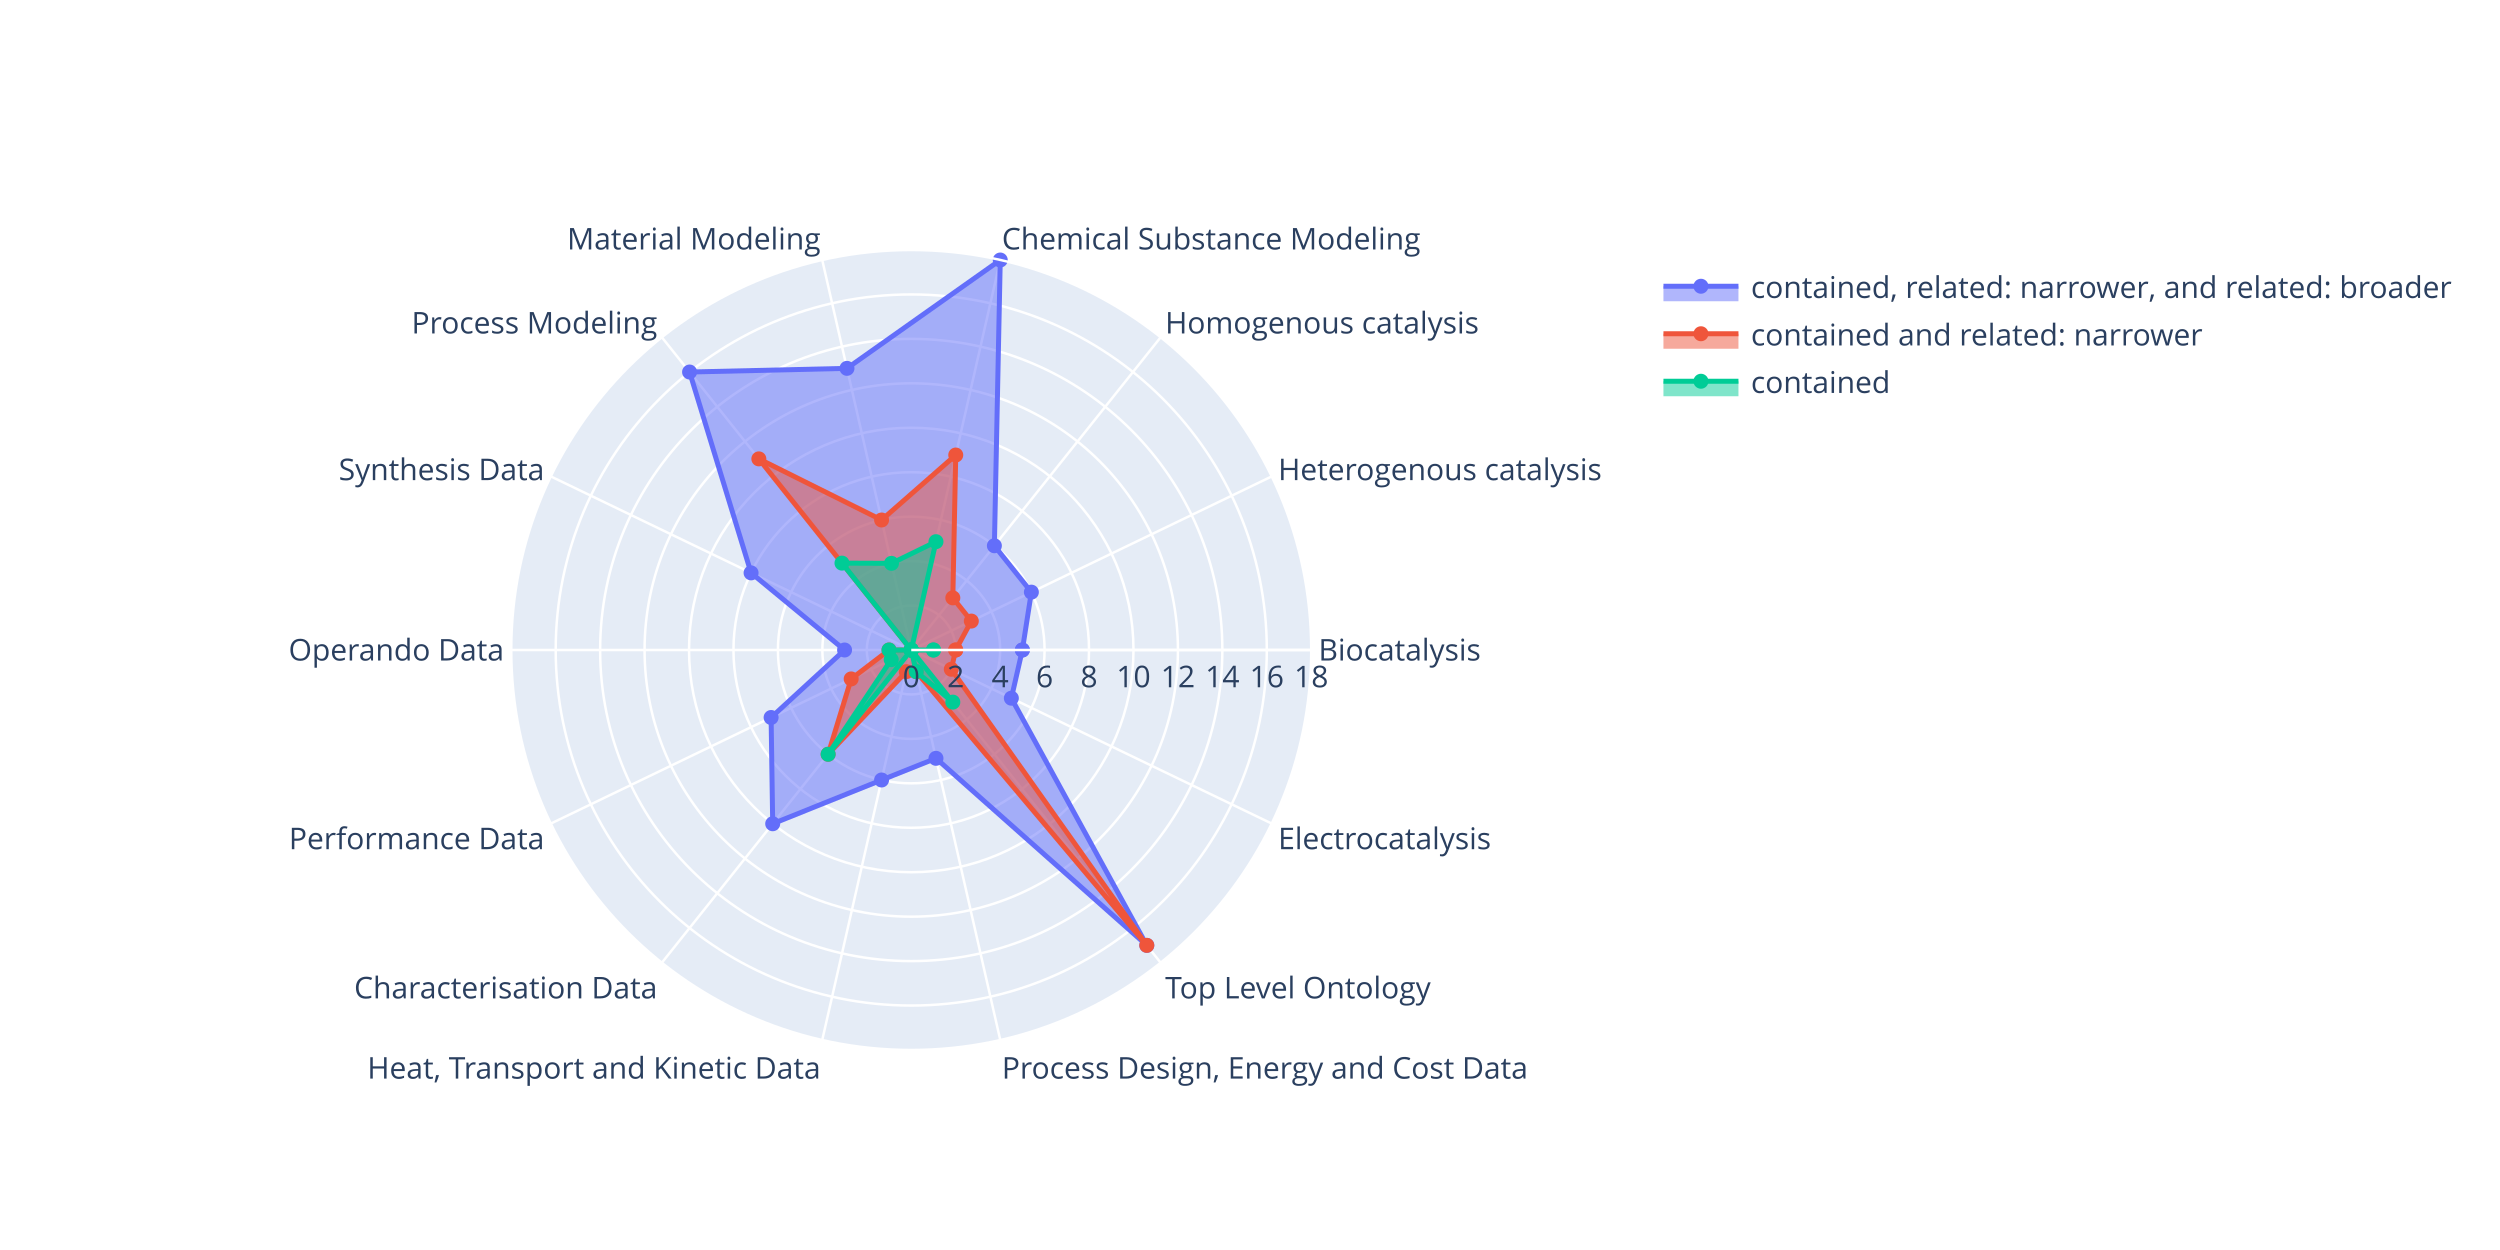
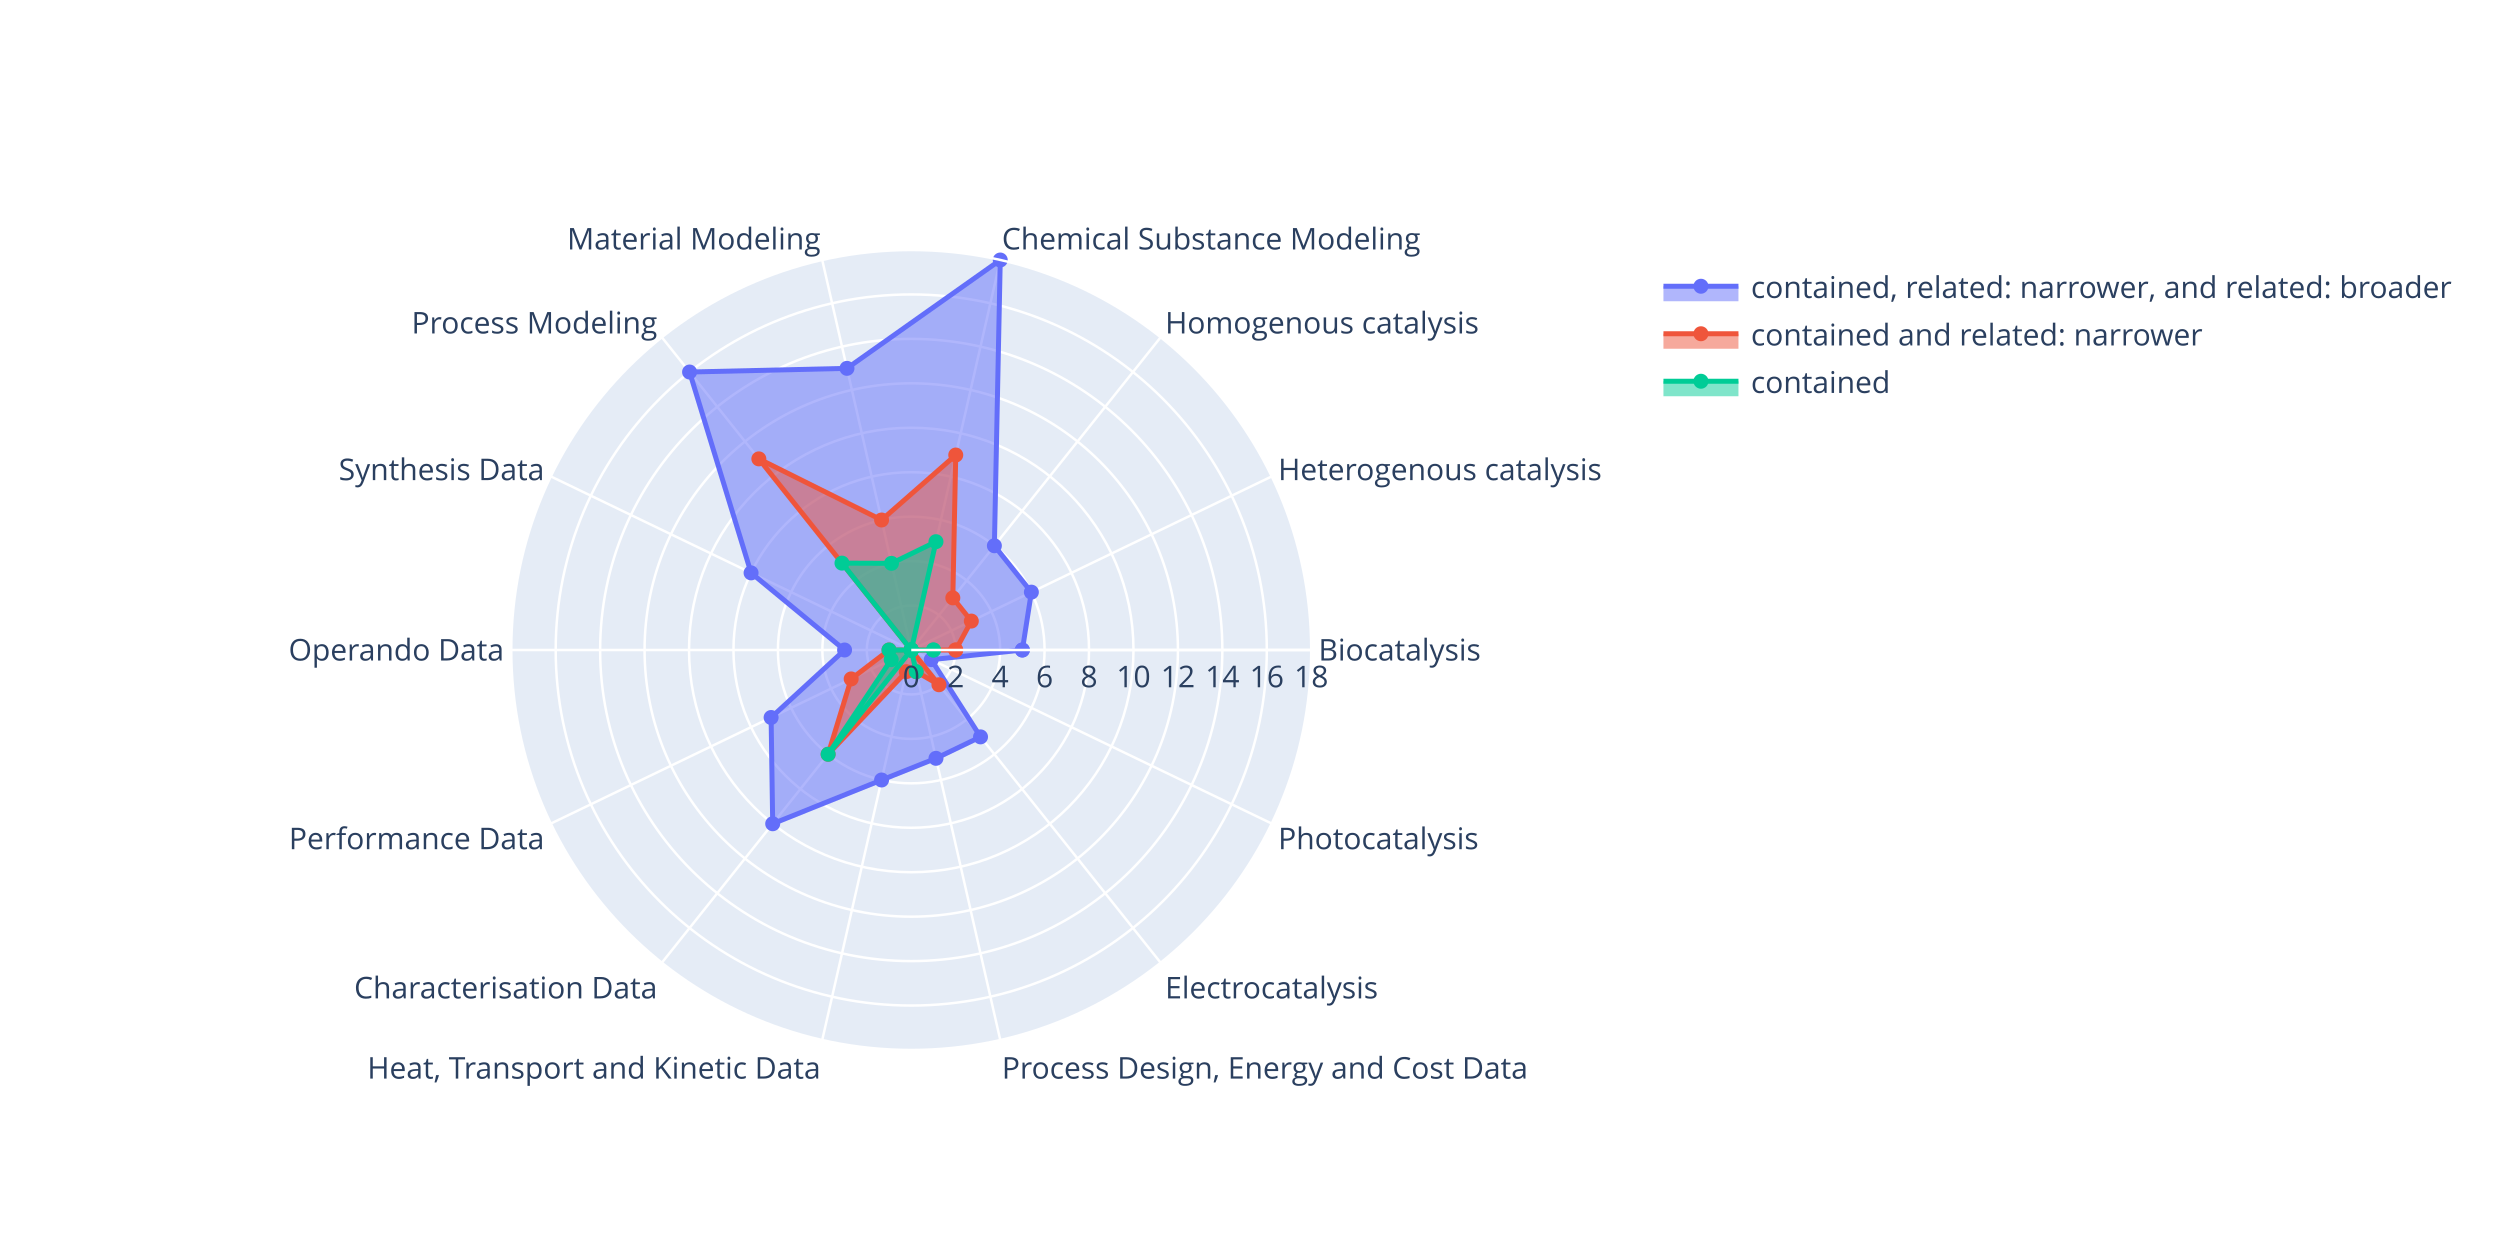
<svg xmlns="http://www.w3.org/2000/svg" class="main-svg" width="1000" height="500" style="" viewBox="0 0 1000 500">
  <rect x="0" y="0" width="1000" height="500" style="fill: rgb(255, 255, 255); fill-opacity: 1;" />
-   <defs id="defs-4b61b5">
+   <defs id="defs-6ccaa4">
    <g class="clips">
-       <clipPath id="clip4b61b5polar-for-traces">
+       <clipPath id="clip6ccaa4polar-for-traces">
        <path d="M160,0A160,160 0,1,0 -160,-1.9594348786357652e-14A160,160 0,1,0 160,3.9188697572715304e-14Z" transform="translate(160,160)" />
      </clipPath>
    </g>
    <g class="gradients" />
    <g class="patterns" />
  </defs>
  <g class="bglayer" />
  <g class="layer-below">
    <g class="imagelayer" />
    <g class="shapelayer" />
  </g>
  <g class="cartesianlayer" />
  <g class="polarlayer">
    <g class="polar">
      <g class="polarsublayer draglayer" />
      <g class="polarsublayer plotbg">
        <path d="M160,0A160,160 0,1,0 -160,-1.9594348786357652e-14A160,160 0,1,0 160,3.9188697572715304e-14Z" transform="translate(364.5,260)" style="fill: rgb(229, 236, 246); fill-opacity: 1;" />
      </g>
      <g class="polarsublayer backplot">
        <g class="maplayer" />
      </g>
      <g class="polarsublayer angular-grid" style="fill: none;">
        <path class="angularaxisgrid" d="M364.5,260L524.5,260" style="stroke: rgb(255, 255, 255); stroke-opacity: 1; stroke-width: 1px;" />
        <path class="angularaxisgrid" d="M364.5,260L508.655,190.579" style="stroke: rgb(255, 255, 255); stroke-opacity: 1; stroke-width: 1px;" />
        <path class="angularaxisgrid" d="M364.5,260L464.258,134.907" style="stroke: rgb(255, 255, 255); stroke-opacity: 1; stroke-width: 1px;" />
        <path class="angularaxisgrid" d="M364.5,260L400.103,104.012" style="stroke: rgb(255, 255, 255); stroke-opacity: 1; stroke-width: 1px;" />
        <path class="angularaxisgrid" d="M364.5,260L328.897,104.012" style="stroke: rgb(255, 255, 255); stroke-opacity: 1; stroke-width: 1px;" />
        <path class="angularaxisgrid" d="M364.5,260L264.742,134.907" style="stroke: rgb(255, 255, 255); stroke-opacity: 1; stroke-width: 1px;" />
        <path class="angularaxisgrid" d="M364.5,260L220.345,190.579" style="stroke: rgb(255, 255, 255); stroke-opacity: 1; stroke-width: 1px;" />
        <path class="angularaxisgrid" d="M364.5,260L204.5,260" style="stroke: rgb(255, 255, 255); stroke-opacity: 1; stroke-width: 1px;" />
        <path class="angularaxisgrid" d="M364.5,260L220.345,329.421" style="stroke: rgb(255, 255, 255); stroke-opacity: 1; stroke-width: 1px;" />
        <path class="angularaxisgrid" d="M364.5,260L264.742,385.093" style="stroke: rgb(255, 255, 255); stroke-opacity: 1; stroke-width: 1px;" />
        <path class="angularaxisgrid" d="M364.5,260L328.897,415.988" style="stroke: rgb(255, 255, 255); stroke-opacity: 1; stroke-width: 1px;" />
        <path class="angularaxisgrid" d="M364.5,260L400.103,415.988" style="stroke: rgb(255, 255, 255); stroke-opacity: 1; stroke-width: 1px;" />
        <path class="angularaxisgrid" d="M364.5,260L464.258,385.093" style="stroke: rgb(255, 255, 255); stroke-opacity: 1; stroke-width: 1px;" />
        <path class="angularaxisgrid" d="M364.5,260L508.655,329.421" style="stroke: rgb(255, 255, 255); stroke-opacity: 1; stroke-width: 1px;" />
      </g>
      <g class="polarsublayer radial-grid" transform="translate(364.5,260)" style="fill: none;">
        <path class="xgrid" d="M17.78,0A17.78,17.78 0,1,0 -17.78,-2.177422008883994e-15A17.78,17.78 0,1,0 17.78,4.354844017767988e-15Z" style="stroke: rgb(255, 255, 255); stroke-opacity: 1; stroke-width: 1px;" />
        <path class="xgrid" d="M35.56,0A35.56,35.56 0,1,0 -35.56,-4.354844017767988e-15A35.56,35.56 0,1,0 35.56,8.709688035535976e-15Z" style="stroke: rgb(255, 255, 255); stroke-opacity: 1; stroke-width: 1px;" />
        <path class="xgrid" d="M53.33,0A53.33,53.33 0,1,0 -53.33,-6.531041379852834e-15A53.33,53.33 0,1,0 53.33,1.3062082759705669e-14Z" style="stroke: rgb(255, 255, 255); stroke-opacity: 1; stroke-width: 1px;" />
        <path class="xgrid" d="M71.11,0A71.11,71.11 0,1,0 -71.11,-8.708463388736829e-15A71.11,71.11 0,1,0 71.11,1.7416926777473658e-14Z" style="stroke: rgb(255, 255, 255); stroke-opacity: 1; stroke-width: 1px;" />
        <path class="xgrid" d="M88.89,0A88.89,88.89 0,1,0 -88.89,-1.0885885397620823e-14A88.89,88.89 0,1,0 88.89,2.1771770795241646e-14Z" style="stroke: rgb(255, 255, 255); stroke-opacity: 1; stroke-width: 1px;" />
        <path class="xgrid" d="M106.67,0A106.67,106.67 0,1,0 -106.67,-1.3063307406504817e-14A106.67,106.67 0,1,0 106.67,2.6126614813009634e-14Z" style="stroke: rgb(255, 255, 255); stroke-opacity: 1; stroke-width: 1px;" />
        <path class="xgrid" d="M124.44,0A124.44,124.44 0,1,0 -124.44,-1.5239504768589664e-14A124.44,124.44 0,1,0 124.44,3.047900953717933e-14Z" style="stroke: rgb(255, 255, 255); stroke-opacity: 1; stroke-width: 1px;" />
        <path class="xgrid" d="M142.22,0A142.22,142.22 0,1,0 -142.22,-1.7416926777473658e-14A142.22,142.22 0,1,0 142.22,3.4833853554947316e-14Z" style="stroke: rgb(255, 255, 255); stroke-opacity: 1; stroke-width: 1px;" />
      </g>
      <g class="polarsublayer frontplot" transform="translate(204.5,100)">
        <g class="barlayer" />
        <g class="scatterlayer">
-           <g class="trace scatter trace77044a" style="stroke-miterlimit: 2; opacity: 1;">
-             <g class="fills" clip-path="url(#clip4b61b5polar-for-traces)">
+           <g class="trace scatter trace0990b7" style="stroke-miterlimit: 2; opacity: 1;">
+             <g class="fills" clip-path="url(#clip6ccaa4polar-for-traces)">
              <g>
-                 <path class="js-fill" d="M204.44,160L208.05,136.86L193.25,118.3L195.6,4.01L134.29,47.34L71.33,48.81L95.93,129.15L133.33,160L103.94,187L104.58,229.5L148.13,212L169.89,203.33L254.22,278.14L200.04,179.28L204.44,160Z" style="fill: rgb(99, 110, 250); fill-opacity: 0.5; stroke-width: 0;" />
+                 <path class="js-fill" d="M204.44,160L208.05,136.86L193.25,118.3L195.6,4.01L134.29,47.34L71.33,48.81L95.93,129.15L133.33,160L103.94,187L104.58,229.5L148.13,212L169.89,203.33L187.71,194.75L168.01,163.86L204.44,160Z" style="fill: rgb(99, 110, 250); fill-opacity: 0.5; stroke-width: 0;" />
              </g>
            </g>
            <g class="errorbars" />
            <g class="lines">
-               <path class="js-line" d="M204.44,160L208.05,136.86L193.25,118.3L195.6,4.01L134.29,47.34L71.33,48.81L95.93,129.15L133.33,160L103.94,187L104.58,229.5L148.13,212L169.89,203.33L254.22,278.14L200.04,179.28L204.44,160" clip-path="url(#clip4b61b5polar-for-traces)" style="vector-effect: non-scaling-stroke; fill: none; stroke: rgb(99, 110, 250); stroke-opacity: 1; stroke-width: 2px; opacity: 1;" />
+               <path class="js-line" d="M204.44,160L208.05,136.86L193.25,118.3L195.6,4.01L134.29,47.34L71.33,48.81L95.93,129.15L133.33,160L103.94,187L104.58,229.5L148.13,212L169.89,203.33L187.71,194.75L168.01,163.86L204.44,160" clip-path="url(#clip6ccaa4polar-for-traces)" style="vector-effect: non-scaling-stroke; fill: none; stroke: rgb(99, 110, 250); stroke-opacity: 1; stroke-width: 2px; opacity: 1;" />
            </g>
            <g class="points">
              <path class="point" transform="translate(204.44,160)" d="M3,0A3,3 0 1,1 0,-3A3,3 0 0,1 3,0Z" style="opacity: 1; stroke-width: 0px; fill: rgb(99, 110, 250); fill-opacity: 1;" />
              <path class="point" transform="translate(208.05,136.86)" d="M3,0A3,3 0 1,1 0,-3A3,3 0 0,1 3,0Z" style="opacity: 1; stroke-width: 0px; fill: rgb(99, 110, 250); fill-opacity: 1;" />
              <path class="point" transform="translate(193.25,118.3)" d="M3,0A3,3 0 1,1 0,-3A3,3 0 0,1 3,0Z" style="opacity: 1; stroke-width: 0px; fill: rgb(99, 110, 250); fill-opacity: 1;" />
              <path class="point" transform="translate(195.6,4.01)" d="M3,0A3,3 0 1,1 0,-3A3,3 0 0,1 3,0Z" style="opacity: 1; stroke-width: 0px; fill: rgb(99, 110, 250); fill-opacity: 1;" />
              <path class="point" transform="translate(134.29,47.34)" d="M3,0A3,3 0 1,1 0,-3A3,3 0 0,1 3,0Z" style="opacity: 1; stroke-width: 0px; fill: rgb(99, 110, 250); fill-opacity: 1;" />
              <path class="point" transform="translate(71.33,48.81)" d="M3,0A3,3 0 1,1 0,-3A3,3 0 0,1 3,0Z" style="opacity: 1; stroke-width: 0px; fill: rgb(99, 110, 250); fill-opacity: 1;" />
              <path class="point" transform="translate(95.93,129.15)" d="M3,0A3,3 0 1,1 0,-3A3,3 0 0,1 3,0Z" style="opacity: 1; stroke-width: 0px; fill: rgb(99, 110, 250); fill-opacity: 1;" />
              <path class="point" transform="translate(133.33,160)" d="M3,0A3,3 0 1,1 0,-3A3,3 0 0,1 3,0Z" style="opacity: 1; stroke-width: 0px; fill: rgb(99, 110, 250); fill-opacity: 1;" />
              <path class="point" transform="translate(103.94,187)" d="M3,0A3,3 0 1,1 0,-3A3,3 0 0,1 3,0Z" style="opacity: 1; stroke-width: 0px; fill: rgb(99, 110, 250); fill-opacity: 1;" />
              <path class="point" transform="translate(104.58,229.5)" d="M3,0A3,3 0 1,1 0,-3A3,3 0 0,1 3,0Z" style="opacity: 1; stroke-width: 0px; fill: rgb(99, 110, 250); fill-opacity: 1;" />
              <path class="point" transform="translate(148.13,212)" d="M3,0A3,3 0 1,1 0,-3A3,3 0 0,1 3,0Z" style="opacity: 1; stroke-width: 0px; fill: rgb(99, 110, 250); fill-opacity: 1;" />
              <path class="point" transform="translate(169.89,203.33)" d="M3,0A3,3 0 1,1 0,-3A3,3 0 0,1 3,0Z" style="opacity: 1; stroke-width: 0px; fill: rgb(99, 110, 250); fill-opacity: 1;" />
-               <path class="point" transform="translate(254.22,278.14)" d="M3,0A3,3 0 1,1 0,-3A3,3 0 0,1 3,0Z" style="opacity: 1; stroke-width: 0px; fill: rgb(99, 110, 250); fill-opacity: 1;" />
-               <path class="point" transform="translate(200.04,179.28)" d="M3,0A3,3 0 1,1 0,-3A3,3 0 0,1 3,0Z" style="opacity: 1; stroke-width: 0px; fill: rgb(99, 110, 250); fill-opacity: 1;" />
+               <path class="point" transform="translate(187.71,194.75)" d="M3,0A3,3 0 1,1 0,-3A3,3 0 0,1 3,0Z" style="opacity: 1; stroke-width: 0px; fill: rgb(99, 110, 250); fill-opacity: 1;" />
+               <path class="point" transform="translate(168.01,163.86)" d="M3,0A3,3 0 1,1 0,-3A3,3 0 0,1 3,0Z" style="opacity: 1; stroke-width: 0px; fill: rgb(99, 110, 250); fill-opacity: 1;" />
              <path class="point" transform="translate(204.44,160)" d="M3,0A3,3 0 1,1 0,-3A3,3 0 0,1 3,0Z" style="opacity: 1; stroke-width: 0px; fill: rgb(99, 110, 250); fill-opacity: 1;" />
            </g>
            <g class="text" />
          </g>
-           <g class="trace scatter tracef42635" style="stroke-miterlimit: 2; opacity: 1;">
-             <g class="fills" clip-path="url(#clip4b61b5polar-for-traces)">
+           <g class="trace scatter trace496b9e" style="stroke-miterlimit: 2; opacity: 1;">
+             <g class="fills" clip-path="url(#clip6ccaa4polar-for-traces)">
              <g>
-                 <path class="js-fill" d="M177.78,160L184.03,148.43L176.63,139.15L177.8,82.01L148.13,108L99.04,83.55L160,160L151.11,160L135.97,171.57L126.75,201.7L158.02,168.67L161.98,168.67L254.22,278.14L176.02,167.71L177.78,160Z" style="fill: rgb(239, 85, 59); fill-opacity: 0.5; stroke-width: 0;" />
+                 <path class="js-fill" d="M177.78,160L184.03,148.43L176.63,139.15L177.8,82.01L148.13,108L99.04,83.55L160,160L151.11,160L135.97,171.57L126.75,201.7L158.02,168.67L161.98,168.67L171.08,173.9L160,160L177.78,160Z" style="fill: rgb(239, 85, 59); fill-opacity: 0.5; stroke-width: 0;" />
              </g>
            </g>
            <g class="errorbars" />
            <g class="lines">
-               <path class="js-line" d="M177.78,160L184.03,148.43L176.63,139.15L177.8,82.01L148.13,108L99.04,83.55L160,160L151.11,160L135.97,171.57L126.75,201.7L158.02,168.67L161.98,168.67L254.22,278.14L176.02,167.71L177.78,160" clip-path="url(#clip4b61b5polar-for-traces)" style="vector-effect: non-scaling-stroke; fill: none; stroke: rgb(239, 85, 59); stroke-opacity: 1; stroke-width: 2px; opacity: 1;" />
+               <path class="js-line" d="M177.78,160L184.03,148.43L176.63,139.15L177.8,82.01L148.13,108L99.04,83.55L160,160L151.11,160L135.97,171.57L126.75,201.7L158.02,168.67L161.98,168.67L171.08,173.9L160,160L177.78,160" clip-path="url(#clip6ccaa4polar-for-traces)" style="vector-effect: non-scaling-stroke; fill: none; stroke: rgb(239, 85, 59); stroke-opacity: 1; stroke-width: 2px; opacity: 1;" />
            </g>
            <g class="points">
              <path class="point" transform="translate(177.78,160)" d="M3,0A3,3 0 1,1 0,-3A3,3 0 0,1 3,0Z" style="opacity: 1; stroke-width: 0px; fill: rgb(239, 85, 59); fill-opacity: 1;" />
              <path class="point" transform="translate(184.03,148.43)" d="M3,0A3,3 0 1,1 0,-3A3,3 0 0,1 3,0Z" style="opacity: 1; stroke-width: 0px; fill: rgb(239, 85, 59); fill-opacity: 1;" />
              <path class="point" transform="translate(176.63,139.15)" d="M3,0A3,3 0 1,1 0,-3A3,3 0 0,1 3,0Z" style="opacity: 1; stroke-width: 0px; fill: rgb(239, 85, 59); fill-opacity: 1;" />
              <path class="point" transform="translate(177.8,82.01)" d="M3,0A3,3 0 1,1 0,-3A3,3 0 0,1 3,0Z" style="opacity: 1; stroke-width: 0px; fill: rgb(239, 85, 59); fill-opacity: 1;" />
              <path class="point" transform="translate(148.13,108)" d="M3,0A3,3 0 1,1 0,-3A3,3 0 0,1 3,0Z" style="opacity: 1; stroke-width: 0px; fill: rgb(239, 85, 59); fill-opacity: 1;" />
              <path class="point" transform="translate(99.04,83.55)" d="M3,0A3,3 0 1,1 0,-3A3,3 0 0,1 3,0Z" style="opacity: 1; stroke-width: 0px; fill: rgb(239, 85, 59); fill-opacity: 1;" />
              <path class="point" transform="translate(160,160)" d="M3,0A3,3 0 1,1 0,-3A3,3 0 0,1 3,0Z" style="opacity: 1; stroke-width: 0px; fill: rgb(239, 85, 59); fill-opacity: 1;" />
              <path class="point" transform="translate(151.11,160)" d="M3,0A3,3 0 1,1 0,-3A3,3 0 0,1 3,0Z" style="opacity: 1; stroke-width: 0px; fill: rgb(239, 85, 59); fill-opacity: 1;" />
              <path class="point" transform="translate(135.97,171.57)" d="M3,0A3,3 0 1,1 0,-3A3,3 0 0,1 3,0Z" style="opacity: 1; stroke-width: 0px; fill: rgb(239, 85, 59); fill-opacity: 1;" />
              <path class="point" transform="translate(126.75,201.7)" d="M3,0A3,3 0 1,1 0,-3A3,3 0 0,1 3,0Z" style="opacity: 1; stroke-width: 0px; fill: rgb(239, 85, 59); fill-opacity: 1;" />
              <path class="point" transform="translate(158.02,168.67)" d="M3,0A3,3 0 1,1 0,-3A3,3 0 0,1 3,0Z" style="opacity: 1; stroke-width: 0px; fill: rgb(239, 85, 59); fill-opacity: 1;" />
              <path class="point" transform="translate(161.98,168.67)" d="M3,0A3,3 0 1,1 0,-3A3,3 0 0,1 3,0Z" style="opacity: 1; stroke-width: 0px; fill: rgb(239, 85, 59); fill-opacity: 1;" />
-               <path class="point" transform="translate(254.22,278.14)" d="M3,0A3,3 0 1,1 0,-3A3,3 0 0,1 3,0Z" style="opacity: 1; stroke-width: 0px; fill: rgb(239, 85, 59); fill-opacity: 1;" />
-               <path class="point" transform="translate(176.02,167.71)" d="M3,0A3,3 0 1,1 0,-3A3,3 0 0,1 3,0Z" style="opacity: 1; stroke-width: 0px; fill: rgb(239, 85, 59); fill-opacity: 1;" />
+               <path class="point" transform="translate(171.08,173.9)" d="M3,0A3,3 0 1,1 0,-3A3,3 0 0,1 3,0Z" style="opacity: 1; stroke-width: 0px; fill: rgb(239, 85, 59); fill-opacity: 1;" />
+               <path class="point" transform="translate(160,160)" d="M3,0A3,3 0 1,1 0,-3A3,3 0 0,1 3,0Z" style="opacity: 1; stroke-width: 0px; fill: rgb(239, 85, 59); fill-opacity: 1;" />
              <path class="point" transform="translate(177.78,160)" d="M3,0A3,3 0 1,1 0,-3A3,3 0 0,1 3,0Z" style="opacity: 1; stroke-width: 0px; fill: rgb(239, 85, 59); fill-opacity: 1;" />
            </g>
            <g class="text" />
          </g>
-           <g class="trace scatter trace149c37" style="stroke-miterlimit: 2; opacity: 1;">
-             <g class="fills" clip-path="url(#clip4b61b5polar-for-traces)">
+           <g class="trace scatter traceb87997" style="stroke-miterlimit: 2; opacity: 1;">
+             <g class="fills" clip-path="url(#clip6ccaa4polar-for-traces)">
              <g>
-                 <path class="js-fill" d="M168.89,160L160,160L160,160L169.89,116.67L152.09,125.34L132.29,125.25L160,160L151.11,160L151.99,163.86L126.75,201.7L160,160L161.98,168.67L176.63,180.85L160,160L168.89,160Z" style="fill: rgb(0, 204, 150); fill-opacity: 0.5; stroke-width: 0;" />
+                 <path class="js-fill" d="M168.89,160L160,160L160,160L169.89,116.67L152.09,125.34L132.29,125.25L160,160L151.11,160L151.99,163.86L126.75,201.7L160,160L161.98,168.67L160,160L160,160L168.89,160Z" style="fill: rgb(0, 204, 150); fill-opacity: 0.5; stroke-width: 0;" />
              </g>
            </g>
            <g class="errorbars" />
            <g class="lines">
-               <path class="js-line" d="M168.89,160L160,160L160,160L169.89,116.67L152.09,125.34L132.29,125.25L160,160L151.11,160L151.99,163.86L126.75,201.7L160,160L161.98,168.67L176.63,180.85L160,160L168.89,160" clip-path="url(#clip4b61b5polar-for-traces)" style="vector-effect: non-scaling-stroke; fill: none; stroke: rgb(0, 204, 150); stroke-opacity: 1; stroke-width: 2px; opacity: 1;" />
+               <path class="js-line" d="M168.89,160L160,160L160,160L169.89,116.67L152.09,125.34L132.29,125.25L160,160L151.11,160L151.99,163.86L126.75,201.7L160,160L161.98,168.67L160,160L160,160L168.89,160" clip-path="url(#clip6ccaa4polar-for-traces)" style="vector-effect: non-scaling-stroke; fill: none; stroke: rgb(0, 204, 150); stroke-opacity: 1; stroke-width: 2px; opacity: 1;" />
            </g>
            <g class="points">
              <path class="point" transform="translate(168.89,160)" d="M3,0A3,3 0 1,1 0,-3A3,3 0 0,1 3,0Z" style="opacity: 1; stroke-width: 0px; fill: rgb(0, 204, 150); fill-opacity: 1;" />
              <path class="point" transform="translate(160,160)" d="M3,0A3,3 0 1,1 0,-3A3,3 0 0,1 3,0Z" style="opacity: 1; stroke-width: 0px; fill: rgb(0, 204, 150); fill-opacity: 1;" />
              <path class="point" transform="translate(160,160)" d="M3,0A3,3 0 1,1 0,-3A3,3 0 0,1 3,0Z" style="opacity: 1; stroke-width: 0px; fill: rgb(0, 204, 150); fill-opacity: 1;" />
              <path class="point" transform="translate(169.89,116.67)" d="M3,0A3,3 0 1,1 0,-3A3,3 0 0,1 3,0Z" style="opacity: 1; stroke-width: 0px; fill: rgb(0, 204, 150); fill-opacity: 1;" />
              <path class="point" transform="translate(152.09,125.34)" d="M3,0A3,3 0 1,1 0,-3A3,3 0 0,1 3,0Z" style="opacity: 1; stroke-width: 0px; fill: rgb(0, 204, 150); fill-opacity: 1;" />
              <path class="point" transform="translate(132.29,125.25)" d="M3,0A3,3 0 1,1 0,-3A3,3 0 0,1 3,0Z" style="opacity: 1; stroke-width: 0px; fill: rgb(0, 204, 150); fill-opacity: 1;" />
              <path class="point" transform="translate(160,160)" d="M3,0A3,3 0 1,1 0,-3A3,3 0 0,1 3,0Z" style="opacity: 1; stroke-width: 0px; fill: rgb(0, 204, 150); fill-opacity: 1;" />
              <path class="point" transform="translate(151.11,160)" d="M3,0A3,3 0 1,1 0,-3A3,3 0 0,1 3,0Z" style="opacity: 1; stroke-width: 0px; fill: rgb(0, 204, 150); fill-opacity: 1;" />
              <path class="point" transform="translate(151.99,163.86)" d="M3,0A3,3 0 1,1 0,-3A3,3 0 0,1 3,0Z" style="opacity: 1; stroke-width: 0px; fill: rgb(0, 204, 150); fill-opacity: 1;" />
              <path class="point" transform="translate(126.75,201.7)" d="M3,0A3,3 0 1,1 0,-3A3,3 0 0,1 3,0Z" style="opacity: 1; stroke-width: 0px; fill: rgb(0, 204, 150); fill-opacity: 1;" />
              <path class="point" transform="translate(160,160)" d="M3,0A3,3 0 1,1 0,-3A3,3 0 0,1 3,0Z" style="opacity: 1; stroke-width: 0px; fill: rgb(0, 204, 150); fill-opacity: 1;" />
              <path class="point" transform="translate(161.98,168.67)" d="M3,0A3,3 0 1,1 0,-3A3,3 0 0,1 3,0Z" style="opacity: 1; stroke-width: 0px; fill: rgb(0, 204, 150); fill-opacity: 1;" />
-               <path class="point" transform="translate(176.63,180.85)" d="M3,0A3,3 0 1,1 0,-3A3,3 0 0,1 3,0Z" style="opacity: 1; stroke-width: 0px; fill: rgb(0, 204, 150); fill-opacity: 1;" />
+               <path class="point" transform="translate(160,160)" d="M3,0A3,3 0 1,1 0,-3A3,3 0 0,1 3,0Z" style="opacity: 1; stroke-width: 0px; fill: rgb(0, 204, 150); fill-opacity: 1;" />
              <path class="point" transform="translate(160,160)" d="M3,0A3,3 0 1,1 0,-3A3,3 0 0,1 3,0Z" style="opacity: 1; stroke-width: 0px; fill: rgb(0, 204, 150); fill-opacity: 1;" />
              <path class="point" transform="translate(168.89,160)" d="M3,0A3,3 0 1,1 0,-3A3,3 0 0,1 3,0Z" style="opacity: 1; stroke-width: 0px; fill: rgb(0, 204, 150); fill-opacity: 1;" />
            </g>
            <g class="text" />
          </g>
        </g>
      </g>
      <g class="polarsublayer angular-line">
        <path d="M160,0A160,160 0,1,0 -160,-1.9594348786357652e-14A160,160 0,1,0 160,3.9188697572715304e-14Z" transform="translate(364.5,260)" stroke-width="1" style="fill: none; stroke: rgb(255, 255, 255); stroke-opacity: 1;" />
      </g>
      <g class="polarsublayer radial-line">
        <line x1="0" y1="0" x2="160" y2="0" transform="translate(364.5,260)" stroke-width="1" style="fill: none; stroke: rgb(255, 255, 255); stroke-opacity: 1;" />
      </g>
      <g class="polarsublayer angular-axis">
        <g class="angularaxistick">
          <text text-anchor="start" x="2.9" y="4.2" transform="translate(524.5,260)" style="font-family: 'Open Sans', verdana, arial, sans-serif; font-size: 12px; fill: rgb(42, 63, 95); fill-opacity: 1; white-space: pre; opacity: 1;">Biocatalysis</text>
        </g>
        <g class="angularaxistick">
          <text text-anchor="start" x="2.613" y="1.484" transform="translate(508.655,190.5786)" style="font-family: 'Open Sans', verdana, arial, sans-serif; font-size: 12px; fill: rgb(42, 63, 95); fill-opacity: 1; white-space: pre; opacity: 1;">Heterogenous catalysis</text>
        </g>
        <g class="angularaxistick">
          <text text-anchor="start" x="1.808" y="-1.525" transform="translate(464.2584,134.907)" style="font-family: 'Open Sans', verdana, arial, sans-serif; font-size: 12px; fill: rgb(42, 63, 95); fill-opacity: 1; white-space: pre; opacity: 1;">Homogenous catalysis</text>
        </g>
        <g class="angularaxistick">
          <text text-anchor="start" x="0.645" y="-4.233" transform="translate(400.1033,104.0115)" style="font-family: 'Open Sans', verdana, arial, sans-serif; font-size: 12px; fill: rgb(42, 63, 95); fill-opacity: 1; white-space: pre; opacity: 1;">Chemical Substance Modeling</text>
        </g>
        <g class="angularaxistick">
          <text text-anchor="end" x="-0.645" y="-4.233" transform="translate(328.8967,104.0115)" style="font-family: 'Open Sans', verdana, arial, sans-serif; font-size: 12px; fill: rgb(42, 63, 95); fill-opacity: 1; white-space: pre; opacity: 1;">Material Modeling</text>
        </g>
        <g class="angularaxistick">
          <text text-anchor="end" x="-1.808" y="-1.525" transform="translate(264.7416,134.907)" style="font-family: 'Open Sans', verdana, arial, sans-serif; font-size: 12px; fill: rgb(42, 63, 95); fill-opacity: 1; white-space: pre; opacity: 1;">Process Modeling</text>
        </g>
        <g class="angularaxistick">
          <text text-anchor="end" x="-2.613" y="1.484" transform="translate(220.345,190.5786)" style="font-family: 'Open Sans', verdana, arial, sans-serif; font-size: 12px; fill: rgb(42, 63, 95); fill-opacity: 1; white-space: pre; opacity: 1;">Synthesis Data</text>
        </g>
        <g class="angularaxistick">
          <text text-anchor="end" x="-2.9" y="4.2" transform="translate(204.5,260)" style="font-family: 'Open Sans', verdana, arial, sans-serif; font-size: 12px; fill: rgb(42, 63, 95); fill-opacity: 1; white-space: pre; opacity: 1;">Operando Data</text>
        </g>
        <g class="angularaxistick">
          <text text-anchor="end" x="-2.613" y="10.249" transform="translate(220.345,329.4214)" style="font-family: 'Open Sans', verdana, arial, sans-serif; font-size: 12px; fill: rgb(42, 63, 95); fill-opacity: 1; white-space: pre; opacity: 1;">Performance Data</text>
        </g>
        <g class="angularaxistick">
          <text text-anchor="end" x="-1.808" y="14.268" transform="translate(264.7416,385.093)" style="font-family: 'Open Sans', verdana, arial, sans-serif; font-size: 12px; fill: rgb(42, 63, 95); fill-opacity: 1; white-space: pre; opacity: 1;">Characterisation Data</text>
        </g>
        <g class="angularaxistick">
          <text text-anchor="end" x="-0.645" y="15.461" transform="translate(328.8967,415.9885)" style="font-family: 'Open Sans', verdana, arial, sans-serif; font-size: 12px; fill: rgb(42, 63, 95); fill-opacity: 1; white-space: pre; opacity: 1;">Heat, Transport and Kinetic Data</text>
        </g>
        <g class="angularaxistick">
          <text text-anchor="start" x="0.645" y="15.461" transform="translate(400.1033,415.9885)" style="font-family: 'Open Sans', verdana, arial, sans-serif; font-size: 12px; fill: rgb(42, 63, 95); fill-opacity: 1; white-space: pre; opacity: 1;">Process Design, Energy and Cost Data</text>
        </g>
        <g class="angularaxistick">
-           <text text-anchor="start" x="1.808" y="14.268" transform="translate(464.2584,385.093)" style="font-family: 'Open Sans', verdana, arial, sans-serif; font-size: 12px; fill: rgb(42, 63, 95); fill-opacity: 1; white-space: pre; opacity: 1;">Top Level Ontology</text>
-         </g>
-         <g class="angularaxistick">
-           <text text-anchor="start" x="2.613" y="10.249" transform="translate(508.655,329.4214)" style="font-family: 'Open Sans', verdana, arial, sans-serif; font-size: 12px; fill: rgb(42, 63, 95); fill-opacity: 1; white-space: pre; opacity: 1;">Electrocatalysis</text>
+           <text text-anchor="start" x="1.808" y="14.268" transform="translate(464.2584,385.093)" style="font-family: 'Open Sans', verdana, arial, sans-serif; font-size: 12px; fill: rgb(42, 63, 95); fill-opacity: 1; white-space: pre; opacity: 1;">Electrocatalysis</text>
+         </g>
+         <g class="angularaxistick">
+           <text text-anchor="start" x="2.613" y="10.249" transform="translate(508.655,329.4214)" style="font-family: 'Open Sans', verdana, arial, sans-serif; font-size: 12px; fill: rgb(42, 63, 95); fill-opacity: 1; white-space: pre; opacity: 1;">Photocatalysis</text>
        </g>
      </g>
      <g class="polarsublayer radial-axis" transform="translate(364.5,260)">
        <g class="xtick">
          <text text-anchor="middle" x="0" y="14.9" transform="" style="font-family: 'Open Sans', verdana, arial, sans-serif; font-size: 12px; fill: rgb(42, 63, 95); fill-opacity: 1; white-space: pre; opacity: 1;">0</text>
        </g>
        <g class="xtick">
          <text text-anchor="middle" x="0" y="14.9" transform="translate(17.78,0)" style="font-family: 'Open Sans', verdana, arial, sans-serif; font-size: 12px; fill: rgb(42, 63, 95); fill-opacity: 1; white-space: pre; opacity: 1;">2</text>
        </g>
        <g class="xtick">
          <text text-anchor="middle" x="0" y="14.9" transform="translate(35.56,0)" style="font-family: 'Open Sans', verdana, arial, sans-serif; font-size: 12px; fill: rgb(42, 63, 95); fill-opacity: 1; white-space: pre; opacity: 1;">4</text>
        </g>
        <g class="xtick">
          <text text-anchor="middle" x="0" y="14.9" transform="translate(53.33,0)" style="font-family: 'Open Sans', verdana, arial, sans-serif; font-size: 12px; fill: rgb(42, 63, 95); fill-opacity: 1; white-space: pre; opacity: 1;">6</text>
        </g>
        <g class="xtick">
          <text text-anchor="middle" x="0" y="14.9" transform="translate(71.11,0)" style="font-family: 'Open Sans', verdana, arial, sans-serif; font-size: 12px; fill: rgb(42, 63, 95); fill-opacity: 1; white-space: pre; opacity: 1;">8</text>
        </g>
        <g class="xtick">
          <text text-anchor="middle" x="0" y="14.9" transform="translate(88.89,0)" style="font-family: 'Open Sans', verdana, arial, sans-serif; font-size: 12px; fill: rgb(42, 63, 95); fill-opacity: 1; white-space: pre; opacity: 1;">10</text>
        </g>
        <g class="xtick">
          <text text-anchor="middle" x="0" y="14.9" transform="translate(106.67,0)" style="font-family: 'Open Sans', verdana, arial, sans-serif; font-size: 12px; fill: rgb(42, 63, 95); fill-opacity: 1; white-space: pre; opacity: 1;">12</text>
        </g>
        <g class="xtick">
          <text text-anchor="middle" x="0" y="14.9" transform="translate(124.44,0)" style="font-family: 'Open Sans', verdana, arial, sans-serif; font-size: 12px; fill: rgb(42, 63, 95); fill-opacity: 1; white-space: pre; opacity: 1;">14</text>
        </g>
        <g class="xtick">
          <text text-anchor="middle" x="0" y="14.9" transform="translate(142.22,0)" style="font-family: 'Open Sans', verdana, arial, sans-serif; font-size: 12px; fill: rgb(42, 63, 95); fill-opacity: 1; white-space: pre; opacity: 1;">16</text>
        </g>
        <g class="xtick">
          <text text-anchor="middle" x="0" y="14.9" transform="translate(160,0)" style="font-family: 'Open Sans', verdana, arial, sans-serif; font-size: 12px; fill: rgb(42, 63, 95); fill-opacity: 1; white-space: pre; opacity: 1;">18</text>
        </g>
      </g>
    </g>
  </g>
  <g class="smithlayer" />
  <g class="ternarylayer" />
  <g class="geolayer" />
  <g class="funnelarealayer" />
  <g class="pielayer" />
  <g class="iciclelayer" />
  <g class="treemaplayer" />
  <g class="sunburstlayer" />
  <g class="glimages" />
-   <defs id="topdefs-4b61b5">
+   <defs id="topdefs-6ccaa4">
    <g class="clips" />
-     <clipPath id="legend4b61b5">
+     <clipPath id="legend6ccaa4">
      <rect width="328" height="67" x="0" y="0" />
    </clipPath>
  </defs>
  <g class="layer-above">
    <g class="imagelayer" />
    <g class="shapelayer" />
  </g>
  <g class="infolayer">
    <g class="legend" pointer-events="all" transform="translate(660.38,100)">
      <rect class="bg" shape-rendering="crispEdges" width="328" height="67" x="0" y="0" style="stroke: rgb(68, 68, 68); stroke-opacity: 1; fill: rgb(255, 255, 255); fill-opacity: 1; stroke-width: 0px;" />
-       <g class="scrollbox" transform="" clip-path="url(#legend4b61b5)">
+       <g class="scrollbox" transform="" clip-path="url(#legend6ccaa4)">
        <g class="groups">
          <g class="traces" transform="translate(0,14.5)" style="opacity: 1;">
            <text class="legendtext" text-anchor="start" x="40" y="4.68" style="font-family: 'Open Sans', verdana, arial, sans-serif; font-size: 12px; fill: rgb(42, 63, 95); fill-opacity: 1; white-space: pre;">contained, related: narrower, and related: broader</text>
            <g class="layers" style="opacity: 1;">
              <g class="legendfill">
                <path class="js-fill" d="M5,0h30v6h-30z" style="stroke-width: 0; fill: rgb(99, 110, 250); fill-opacity: 0.5;" />
              </g>
              <g class="legendlines">
                <path class="js-line" d="M5,0h30" style="fill: none; stroke: rgb(99, 110, 250); stroke-opacity: 1; stroke-width: 2px;" />
              </g>
              <g class="legendsymbols">
                <g class="legendpoints">
                  <path class="scatterpts" transform="translate(20,0)" d="M3,0A3,3 0 1,1 0,-3A3,3 0 0,1 3,0Z" style="opacity: 1; stroke-width: 0px; fill: rgb(99, 110, 250); fill-opacity: 1;" />
                </g>
              </g>
            </g>
            <rect class="legendtoggle" x="0" y="-9.5" width="322.609" height="19" style="fill: rgb(0, 0, 0); fill-opacity: 0;" />
          </g>
          <g class="traces" transform="translate(0,33.5)" style="opacity: 1;">
            <text class="legendtext" text-anchor="start" x="40" y="4.68" style="font-family: 'Open Sans', verdana, arial, sans-serif; font-size: 12px; fill: rgb(42, 63, 95); fill-opacity: 1; white-space: pre;">contained and related: narrower</text>
            <g class="layers" style="opacity: 1;">
              <g class="legendfill">
                <path class="js-fill" d="M5,0h30v6h-30z" style="stroke-width: 0; fill: rgb(239, 85, 59); fill-opacity: 0.5;" />
              </g>
              <g class="legendlines">
                <path class="js-line" d="M5,0h30" style="fill: none; stroke: rgb(239, 85, 59); stroke-opacity: 1; stroke-width: 2px;" />
              </g>
              <g class="legendsymbols">
                <g class="legendpoints">
                  <path class="scatterpts" transform="translate(20,0)" d="M3,0A3,3 0 1,1 0,-3A3,3 0 0,1 3,0Z" style="opacity: 1; stroke-width: 0px; fill: rgb(239, 85, 59); fill-opacity: 1;" />
                </g>
              </g>
            </g>
            <rect class="legendtoggle" x="0" y="-9.5" width="322.609" height="19" style="fill: rgb(0, 0, 0); fill-opacity: 0;" />
          </g>
          <g class="traces" transform="translate(0,52.5)" style="opacity: 1;">
            <text class="legendtext" text-anchor="start" x="40" y="4.68" style="font-family: 'Open Sans', verdana, arial, sans-serif; font-size: 12px; fill: rgb(42, 63, 95); fill-opacity: 1; white-space: pre;">contained</text>
            <g class="layers" style="opacity: 1;">
              <g class="legendfill">
                <path class="js-fill" d="M5,0h30v6h-30z" style="stroke-width: 0; fill: rgb(0, 204, 150); fill-opacity: 0.5;" />
              </g>
              <g class="legendlines">
                <path class="js-line" d="M5,0h30" style="fill: none; stroke: rgb(0, 204, 150); stroke-opacity: 1; stroke-width: 2px;" />
              </g>
              <g class="legendsymbols">
                <g class="legendpoints">
                  <path class="scatterpts" transform="translate(20,0)" d="M3,0A3,3 0 1,1 0,-3A3,3 0 0,1 3,0Z" style="opacity: 1; stroke-width: 0px; fill: rgb(0, 204, 150); fill-opacity: 1;" />
                </g>
              </g>
            </g>
            <rect class="legendtoggle" x="0" y="-9.5" width="322.609" height="19" style="fill: rgb(0, 0, 0); fill-opacity: 0;" />
          </g>
        </g>
      </g>
      <rect class="scrollbar" rx="20" ry="3" width="0" height="0" x="0" y="0" style="fill: rgb(128, 139, 164); fill-opacity: 1;" />
    </g>
    <g class="g-gtitle" />
    <g class="g-polartitle" />
  </g>
</svg>
